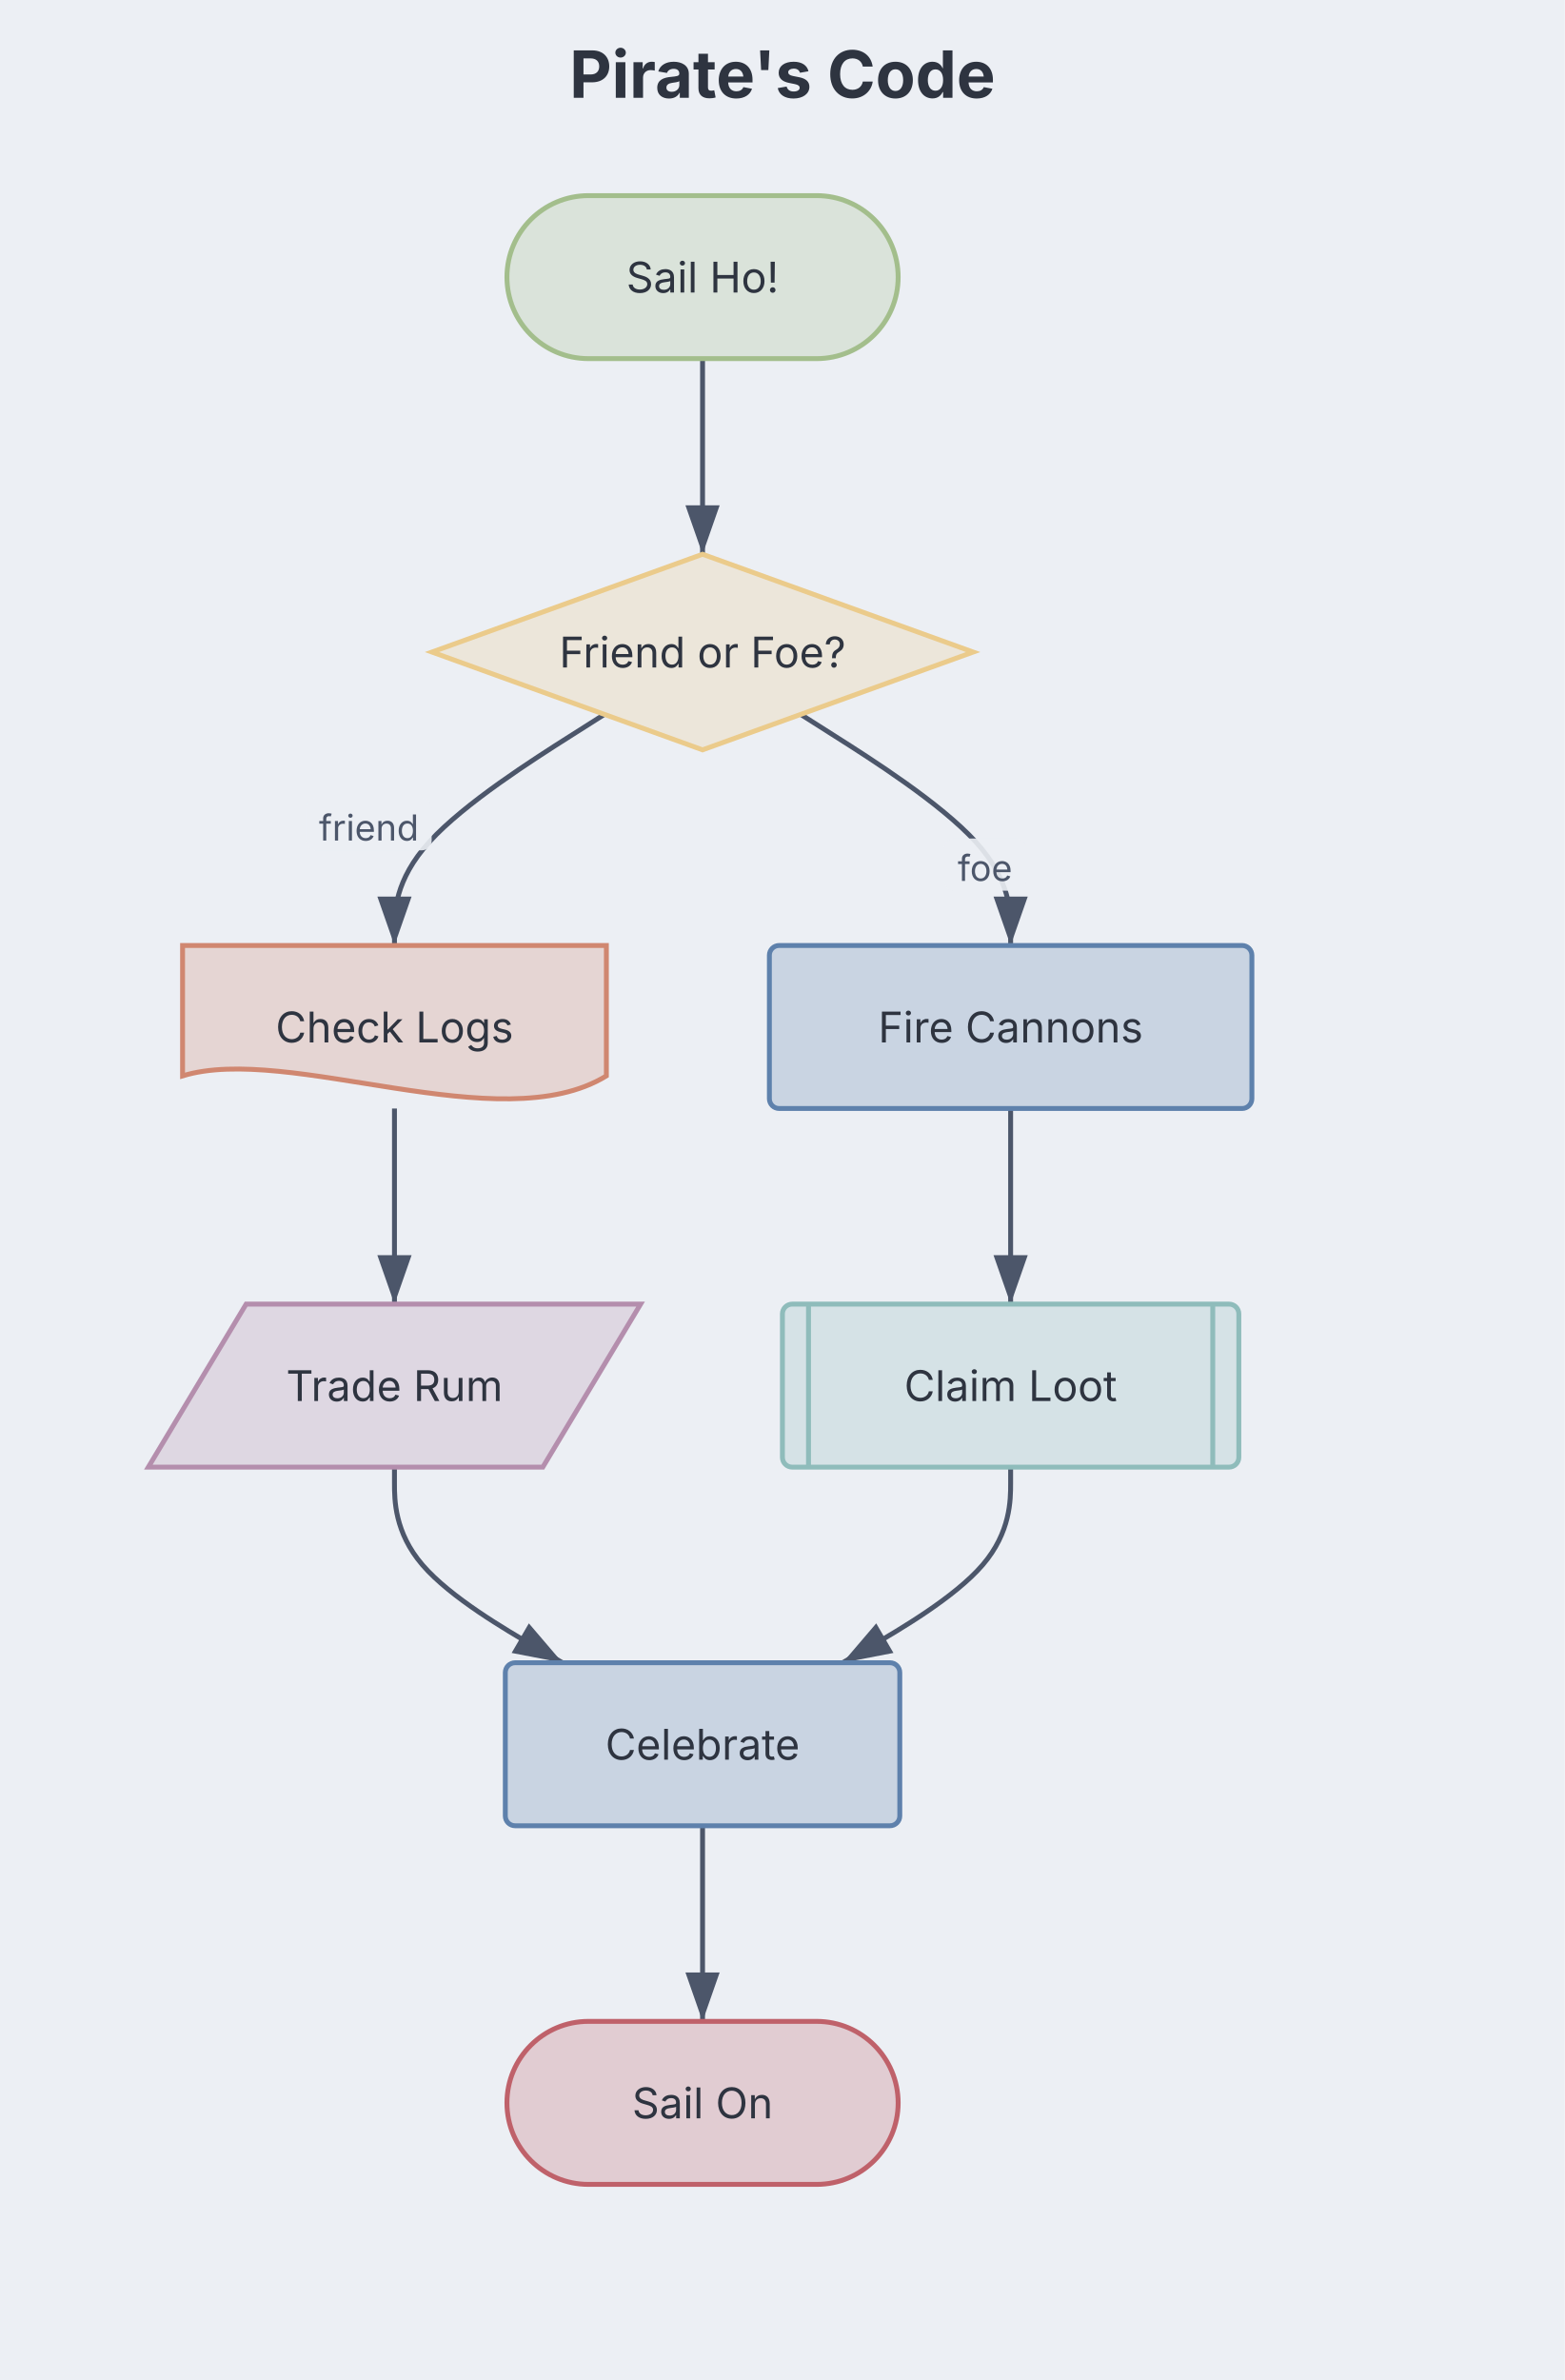
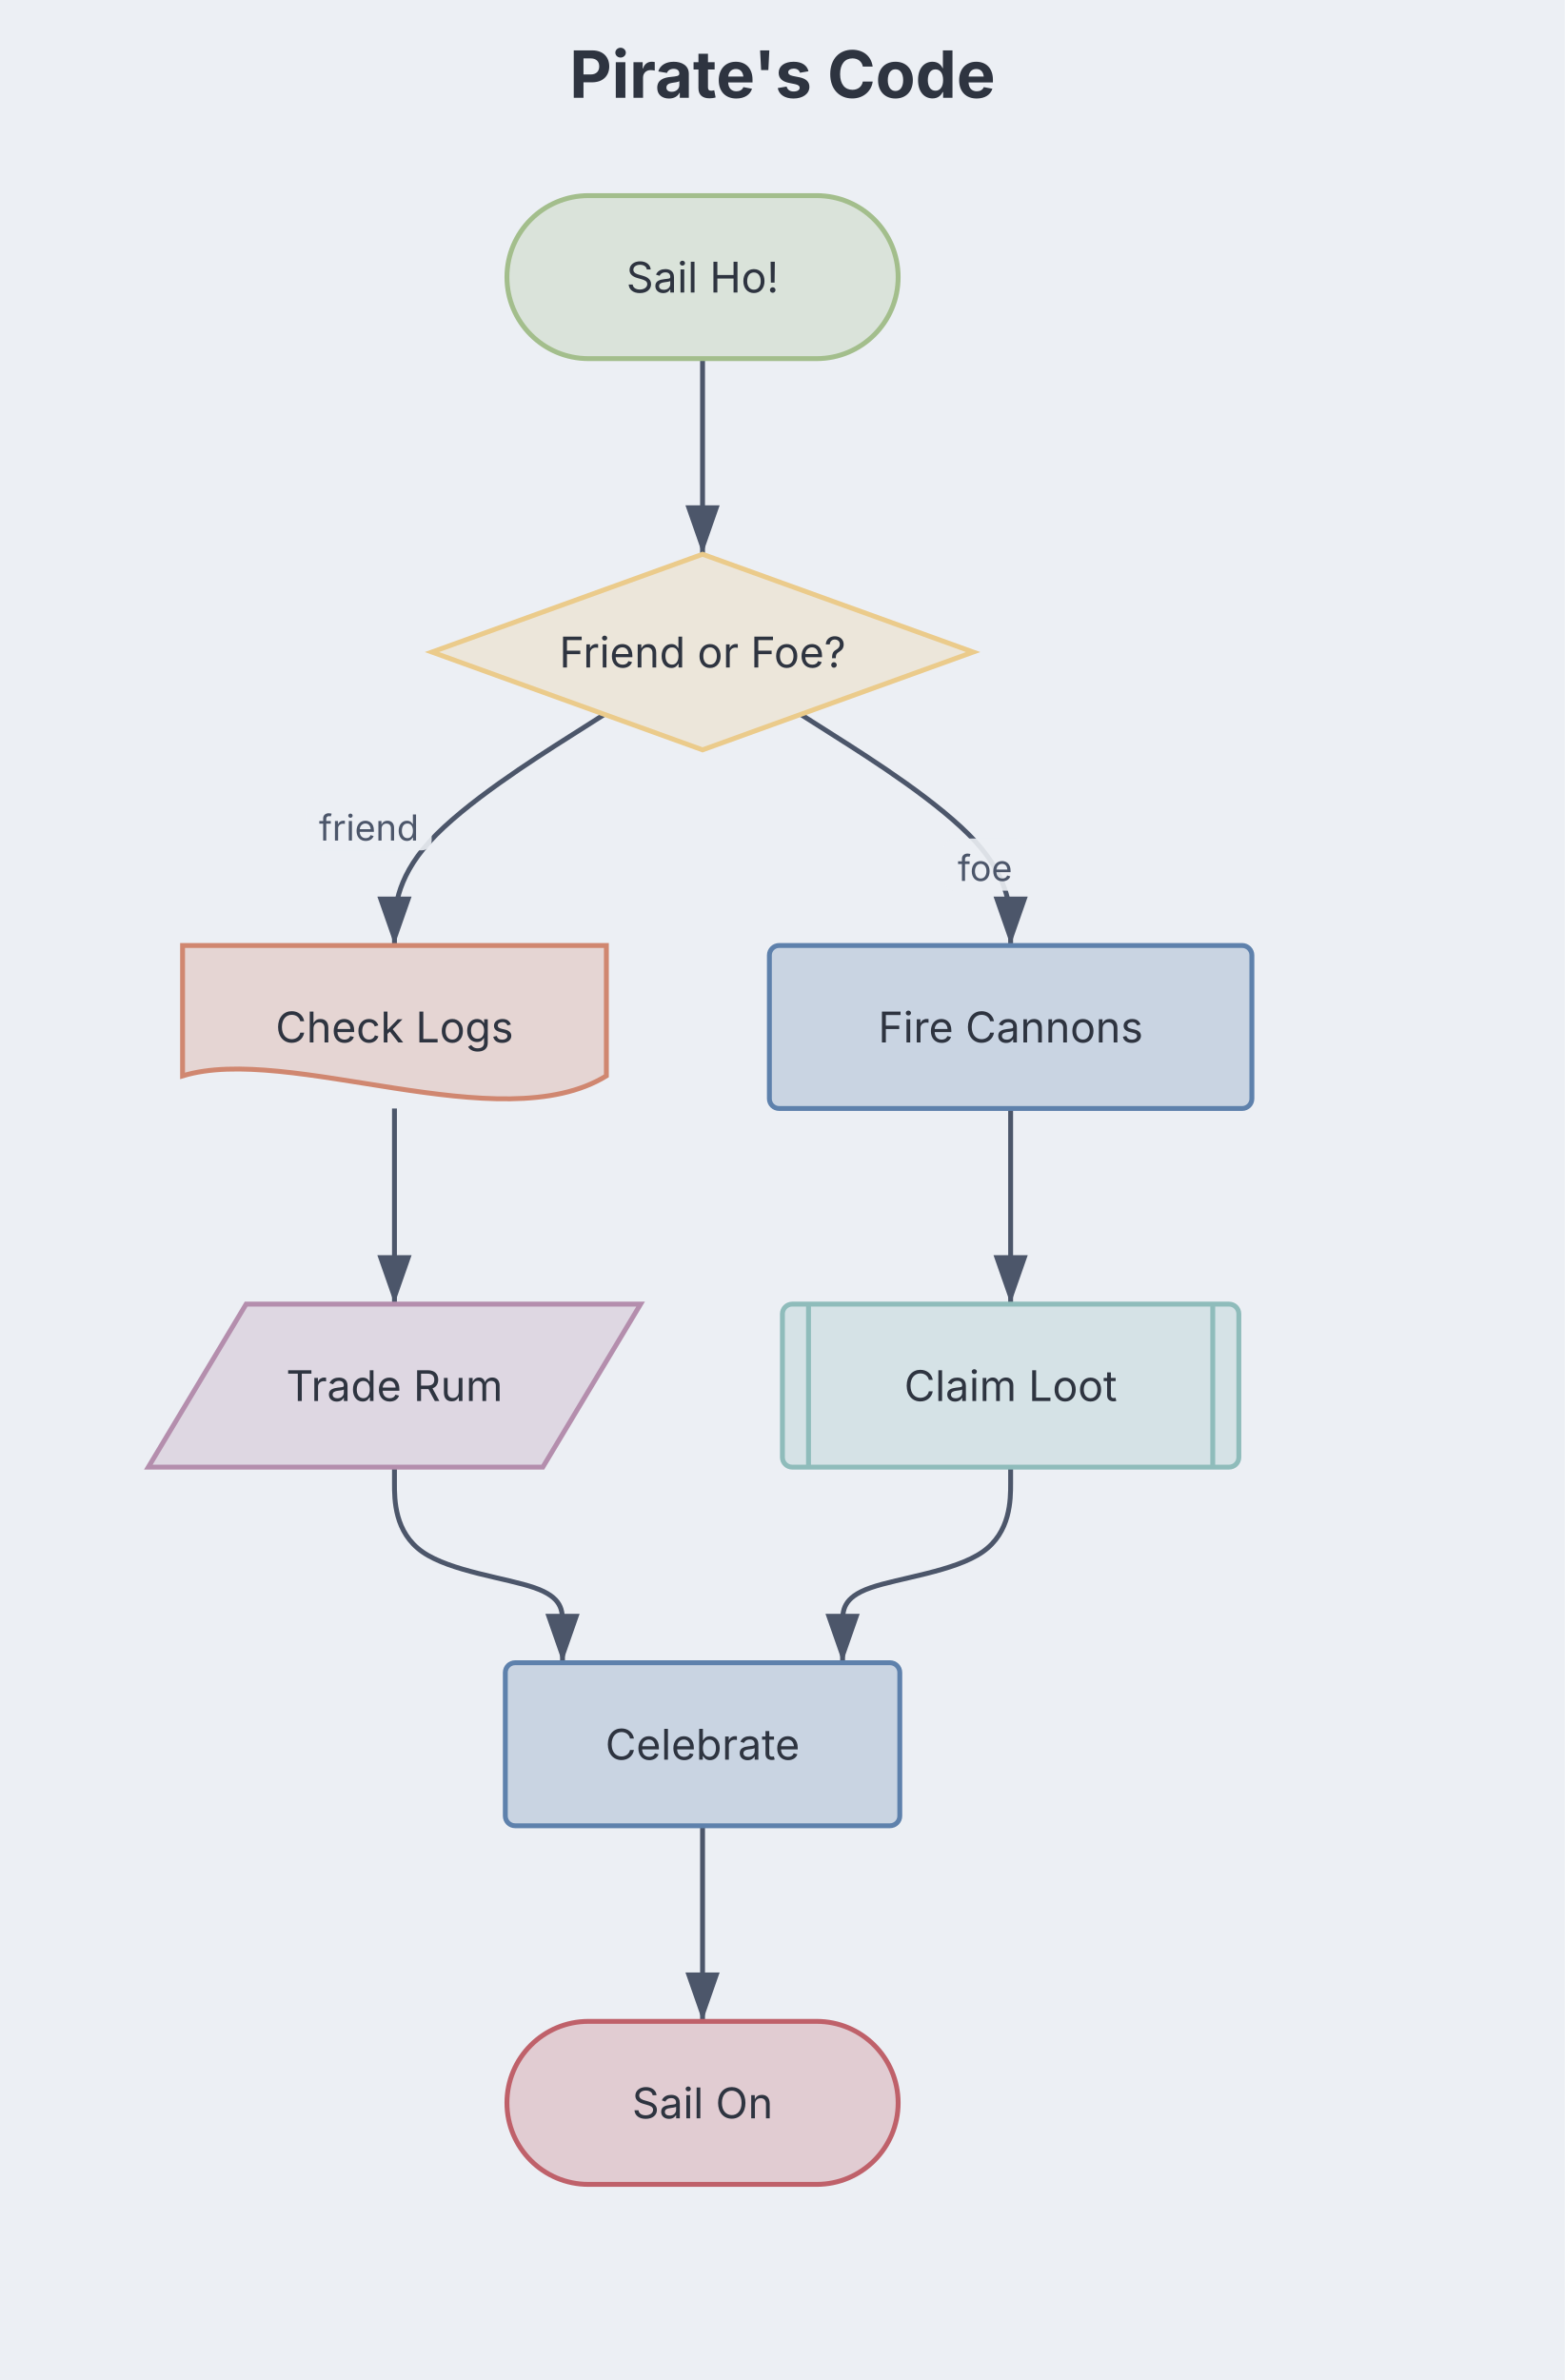
<svg xmlns="http://www.w3.org/2000/svg" aria-describedby="dgmo-desc-7fe364c1" role="img" aria-label="Pirate's Code — Flowchart diagram" width="480" height="730" viewBox="0 0 480 730" preserveAspectRatio="xMidYMin meet" style="font-family: Inter, system-ui, Avenir, Helvetica, Arial, sans-serif; background: rgb(236, 239, 244);">
  <style>.fc-node:hover{filter:saturate(1.4) brightness(1.06)}.fc-node{transition:filter .12s ease, opacity .12s ease}@media (hover:hover){svg:has(.fc-node[data-node-id="terminal:sail ho!"]:hover) .fc-edge-group:not([data-source="terminal:sail ho!"]):not([data-target="terminal:sail ho!"]){opacity:0.4}svg:has(.fc-node[data-node-id="decision:friend or foe?"]:hover) .fc-edge-group:not([data-source="decision:friend or foe?"]):not([data-target="decision:friend or foe?"]){opacity:0.4}svg:has(.fc-node[data-node-id="document:check logs"]:hover) .fc-edge-group:not([data-source="document:check logs"]):not([data-target="document:check logs"]){opacity:0.4}svg:has(.fc-node[data-node-id="io:trade rum"]:hover) .fc-edge-group:not([data-source="io:trade rum"]):not([data-target="io:trade rum"]){opacity:0.4}svg:has(.fc-node[data-node-id="process:celebrate"]:hover) .fc-edge-group:not([data-source="process:celebrate"]):not([data-target="process:celebrate"]){opacity:0.4}svg:has(.fc-node[data-node-id="process:fire cannons"]:hover) .fc-edge-group:not([data-source="process:fire cannons"]):not([data-target="process:fire cannons"]){opacity:0.4}svg:has(.fc-node[data-node-id="subroutine:claim loot"]:hover) .fc-edge-group:not([data-source="subroutine:claim loot"]):not([data-target="subroutine:claim loot"]){opacity:0.4}svg:has(.fc-node[data-node-id="terminal:sail on"]:hover) .fc-edge-group:not([data-source="terminal:sail on"]):not([data-target="terminal:sail on"]){opacity:0.4}}</style>
  <rect class="dgmo-canvas-bg" x="0" y="0" width="480" height="730" fill="#eceff4" />
  <defs>
    <marker id="fc-arrow" viewBox="0 0 10 7" refX="10" refY="3.5" markerWidth="10" markerHeight="7" orient="auto">
      <polygon points="0,0 10,3.5 0,7" fill="#4c566a" />
    </marker>
  </defs>
  <text class="chart-title" x="240" y="30" text-anchor="middle" fill="#2e3440" font-size="20" font-weight="bold" style="cursor: default;" data-line-number="1">Pirate's Code</text>
  <g transform="translate(56, 60) scale(1)">
    <g class="fc-edge-group" data-line-number="2" data-source="terminal:sail ho!" data-target="decision:friend or foe?">
      <path d="M159.5,50L159.5,55C159.5,60,159.5,70,159.5,80C159.5,90,159.5,100,159.5,105L159.5,110" fill="none" stroke="#4c566a" stroke-width="1.5" marker-end="url(#fc-arrow)" class="fc-edge" />
    </g>
    <g class="fc-edge-group" data-line-number="3" data-source="decision:friend or foe?" data-target="document:check logs">
      <path d="M129.391,159.117L118.659,165.931C107.927,172.745,86.464,186.372,75.732,198.186C65,210,65,220,65,225L65,230" fill="none" stroke="#4c566a" stroke-width="1.5" marker-end="url(#fc-arrow)" class="fc-edge" />
      <rect x="37.887" y="184.813" width="38.514" height="16" rx="3" fill="#eceff4" opacity="0.9" class="fc-edge-label-bg" />
      <text x="57.144" y="197.813" text-anchor="middle" fill="#4c566a" font-size="11" class="fc-edge-label">friend</text>
    </g>
    <g class="fc-edge-group" data-line-number="3" data-source="document:check logs" data-target="io:trade rum">
      <path d="M65,280L65,285C65,290,65,300,65,310C65,320,65,330,65,335L65,340" fill="none" stroke="#4c566a" stroke-width="1.5" marker-end="url(#fc-arrow)" class="fc-edge" />
    </g>
    <g class="fc-edge-group" data-line-number="3" data-source="io:trade rum" data-target="process:celebrate">
-       <path d="M65,390L65,395C65,400,65,410,73.591,420C82.182,430,99.364,440,107.955,445L116.545,450" fill="none" stroke="#4c566a" stroke-width="1.5" marker-end="url(#fc-arrow)" class="fc-edge" />
+       <path d="M65,390L65,395C65,400,65,410,73.591,416C82.182,422,99.364,424,107.955,427C116.545,430,116.545,434,116.545,438C116.545,442,116.545,446,116.545,448L116.545,450" fill="none" stroke="#4c566a" stroke-width="1.5" marker-end="url(#fc-arrow)" class="fc-edge" />
    </g>
    <g class="fc-edge-group" data-line-number="4" data-source="decision:friend or foe?" data-target="process:fire cannons">
      <path d="M189.609,159.117L200.341,165.931C211.073,172.745,232.536,186.372,243.268,198.186C254,210,254,220,254,225L254,230" fill="none" stroke="#4c566a" stroke-width="1.5" marker-end="url(#fc-arrow)" class="fc-edge" />
      <rect x="233.602" y="197.187" width="25.083" height="16" rx="3" fill="#eceff4" opacity="0.9" class="fc-edge-label-bg" />
      <text x="246.144" y="210.187" text-anchor="middle" fill="#4c566a" font-size="11" class="fc-edge-label">foe</text>
    </g>
    <g class="fc-edge-group" data-line-number="4" data-source="process:fire cannons" data-target="subroutine:claim loot">
      <path d="M254,280L254,285C254,290,254,300,254,310C254,320,254,330,254,335L254,340" fill="none" stroke="#4c566a" stroke-width="1.5" marker-end="url(#fc-arrow)" class="fc-edge" />
    </g>
    <g class="fc-edge-group" data-line-number="4" data-source="subroutine:claim loot" data-target="process:celebrate">
-       <path d="M254,390L254,395C254,400,254,410,245.409,420C236.818,430,219.636,440,211.045,445L202.455,450" fill="none" stroke="#4c566a" stroke-width="1.5" marker-end="url(#fc-arrow)" class="fc-edge" />
+       <path d="M254,390L254,395C254,400,254,410,245.409,416C236.818,422,219.636,424,211.045,427C202.455,430,202.455,434,202.455,438C202.455,442,202.455,446,202.455,448L202.455,450" fill="none" stroke="#4c566a" stroke-width="1.5" marker-end="url(#fc-arrow)" class="fc-edge" />
    </g>
    <g class="fc-edge-group" data-line-number="5" data-source="process:celebrate" data-target="terminal:sail on">
      <path d="M159.5,500L159.5,505C159.5,510,159.5,520,159.5,530C159.5,540,159.5,550,159.5,555L159.5,560" fill="none" stroke="#4c566a" stroke-width="1.5" marker-end="url(#fc-arrow)" class="fc-edge" />
    </g>
    <g transform="translate(159.5, 25)" class="fc-node" data-line-number="2" data-node-id="terminal:sail ho!">
      <rect x="-60" y="-25" width="120" height="50" rx="25" ry="25" fill="#dae3da" stroke="#a3be8c" stroke-width="1.5" />
      <text x="0" y="0" text-anchor="middle" dominant-baseline="central" fill="#2e3440" font-size="13">Sail Ho!</text>
    </g>
    <g transform="translate(159.5, 140)" class="fc-node" data-line-number="2" data-node-id="decision:friend or foe?">
      <polygon points="0,-30 83,0 0,30 -83,0" fill="#ece6da" stroke="#ebcb8b" stroke-width="1.5" />
      <text x="0" y="0" text-anchor="middle" dominant-baseline="central" fill="#2e3440" font-size="13">Friend or Foe?</text>
    </g>
    <g transform="translate(65, 255)" class="fc-node" data-line-number="3" data-node-id="document:check logs">
      <path d="M -65 -25 L 65 -25 L 65 15 C 32.5 35, -32.5 5, -65 15 Z" fill="#e5d5d3" stroke="#d08770" stroke-width="1.5" />
      <text x="0" y="0" text-anchor="middle" dominant-baseline="central" fill="#2e3440" font-size="13">Check Logs</text>
    </g>
    <g transform="translate(65, 365)" class="fc-node" data-line-number="3" data-node-id="io:trade rum">
      <polygon points="-45.5,-25 75.5,-25 45.5,25 -75.5,25" fill="#ded7e2" stroke="#b48ead" stroke-width="1.5" />
      <text x="0" y="0" text-anchor="middle" dominant-baseline="central" fill="#2e3440" font-size="13">Trade Rum</text>
    </g>
    <g transform="translate(159.5, 475)" class="fc-node" data-line-number="3" data-node-id="process:celebrate">
      <rect x="-60.5" y="-25" width="121" height="50" rx="3" ry="3" fill="#c9d4e2" stroke="#5e81ac" stroke-width="1.5" />
      <text x="0" y="0" text-anchor="middle" dominant-baseline="central" fill="#2e3440" font-size="13">Celebrate</text>
    </g>
    <g transform="translate(254, 255)" class="fc-node" data-line-number="4" data-node-id="process:fire cannons">
      <rect x="-74" y="-25" width="148" height="50" rx="3" ry="3" fill="#c9d4e2" stroke="#5e81ac" stroke-width="1.5" />
      <text x="0" y="0" text-anchor="middle" dominant-baseline="central" fill="#2e3440" font-size="13">Fire Cannons</text>
    </g>
    <g transform="translate(254, 365)" class="fc-node" data-line-number="4" data-node-id="subroutine:claim loot">
      <rect x="-70" y="-25" width="140" height="50" rx="3" ry="3" fill="#d5e2e6" stroke="#8fbcbb" stroke-width="1.5" />
      <line x1="-62" y1="-25" x2="-62" y2="25" stroke="#8fbcbb" stroke-width="1.5" />
      <line x1="62" y1="-25" x2="62" y2="25" stroke="#8fbcbb" stroke-width="1.5" />
      <text x="0" y="0" text-anchor="middle" dominant-baseline="central" fill="#2e3440" font-size="13">Claim Loot</text>
    </g>
    <g transform="translate(159.5, 585)" class="fc-node" data-line-number="5" data-node-id="terminal:sail on">
      <rect x="-60" y="-25" width="120" height="50" rx="25" ry="25" fill="#e1ccd2" stroke="#bf616a" stroke-width="1.5" />
      <text x="0" y="0" text-anchor="middle" dominant-baseline="central" fill="#2e3440" font-size="13">Sail On</text>
    </g>
  </g>
</svg>
